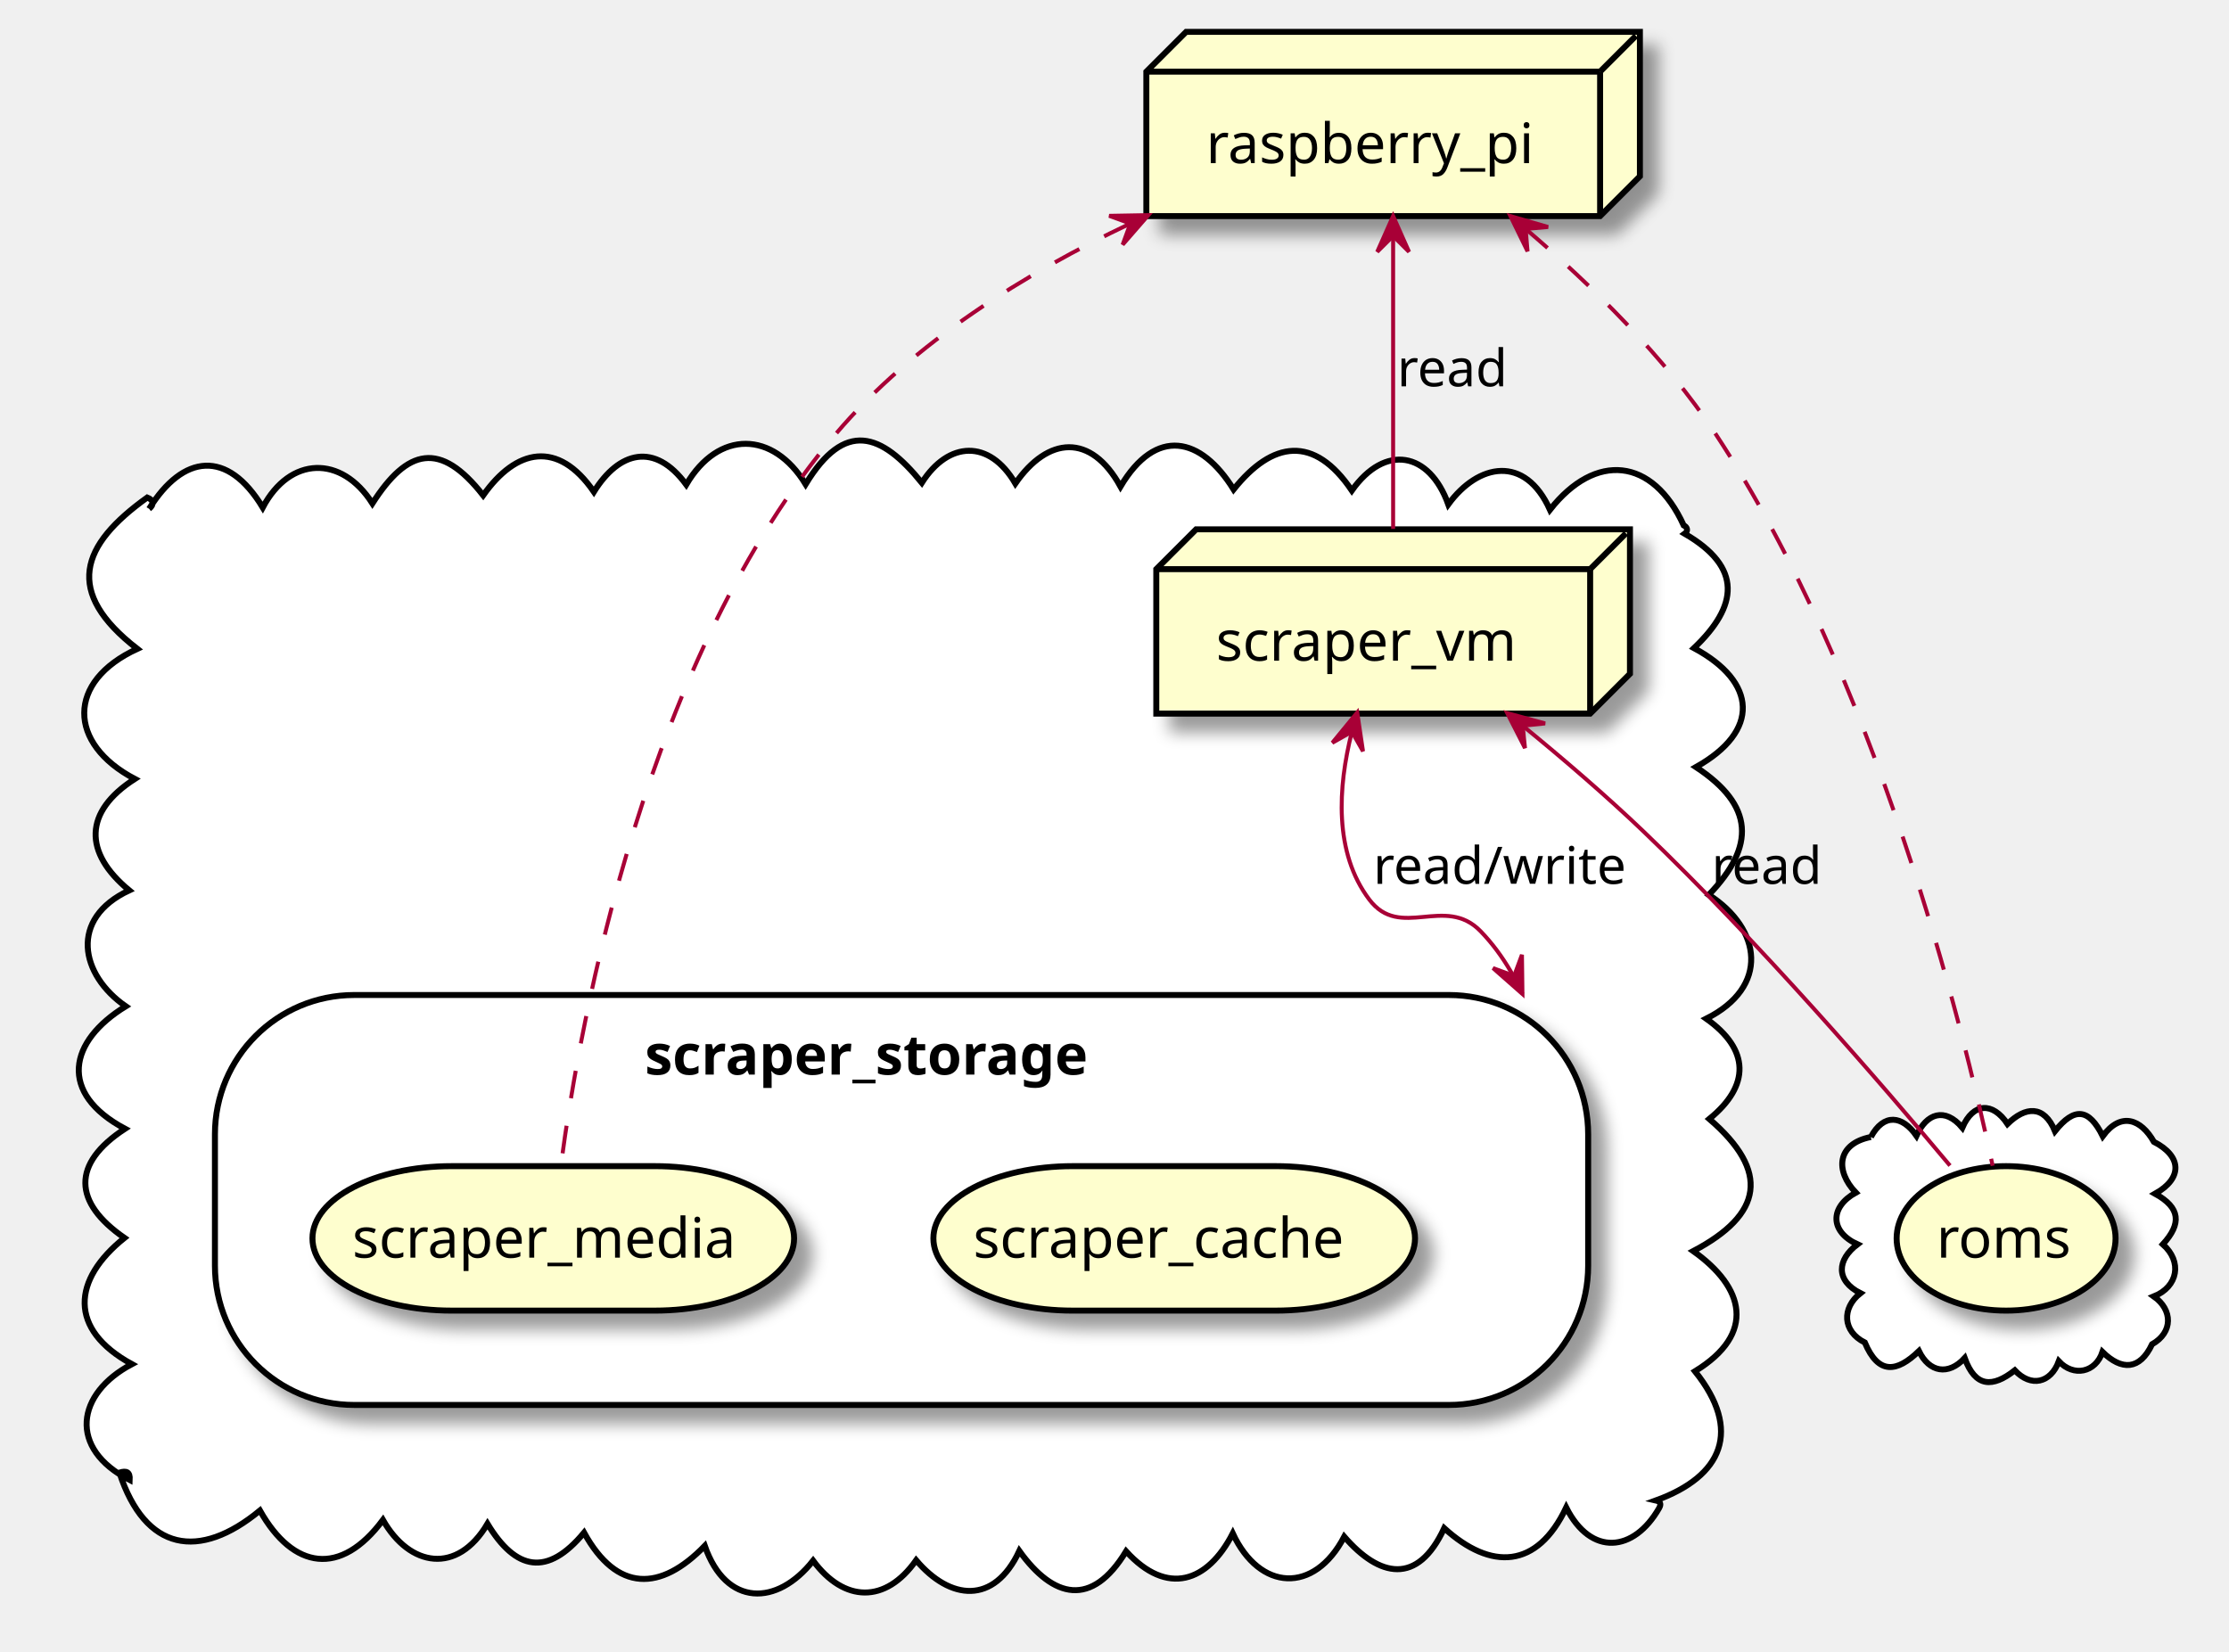
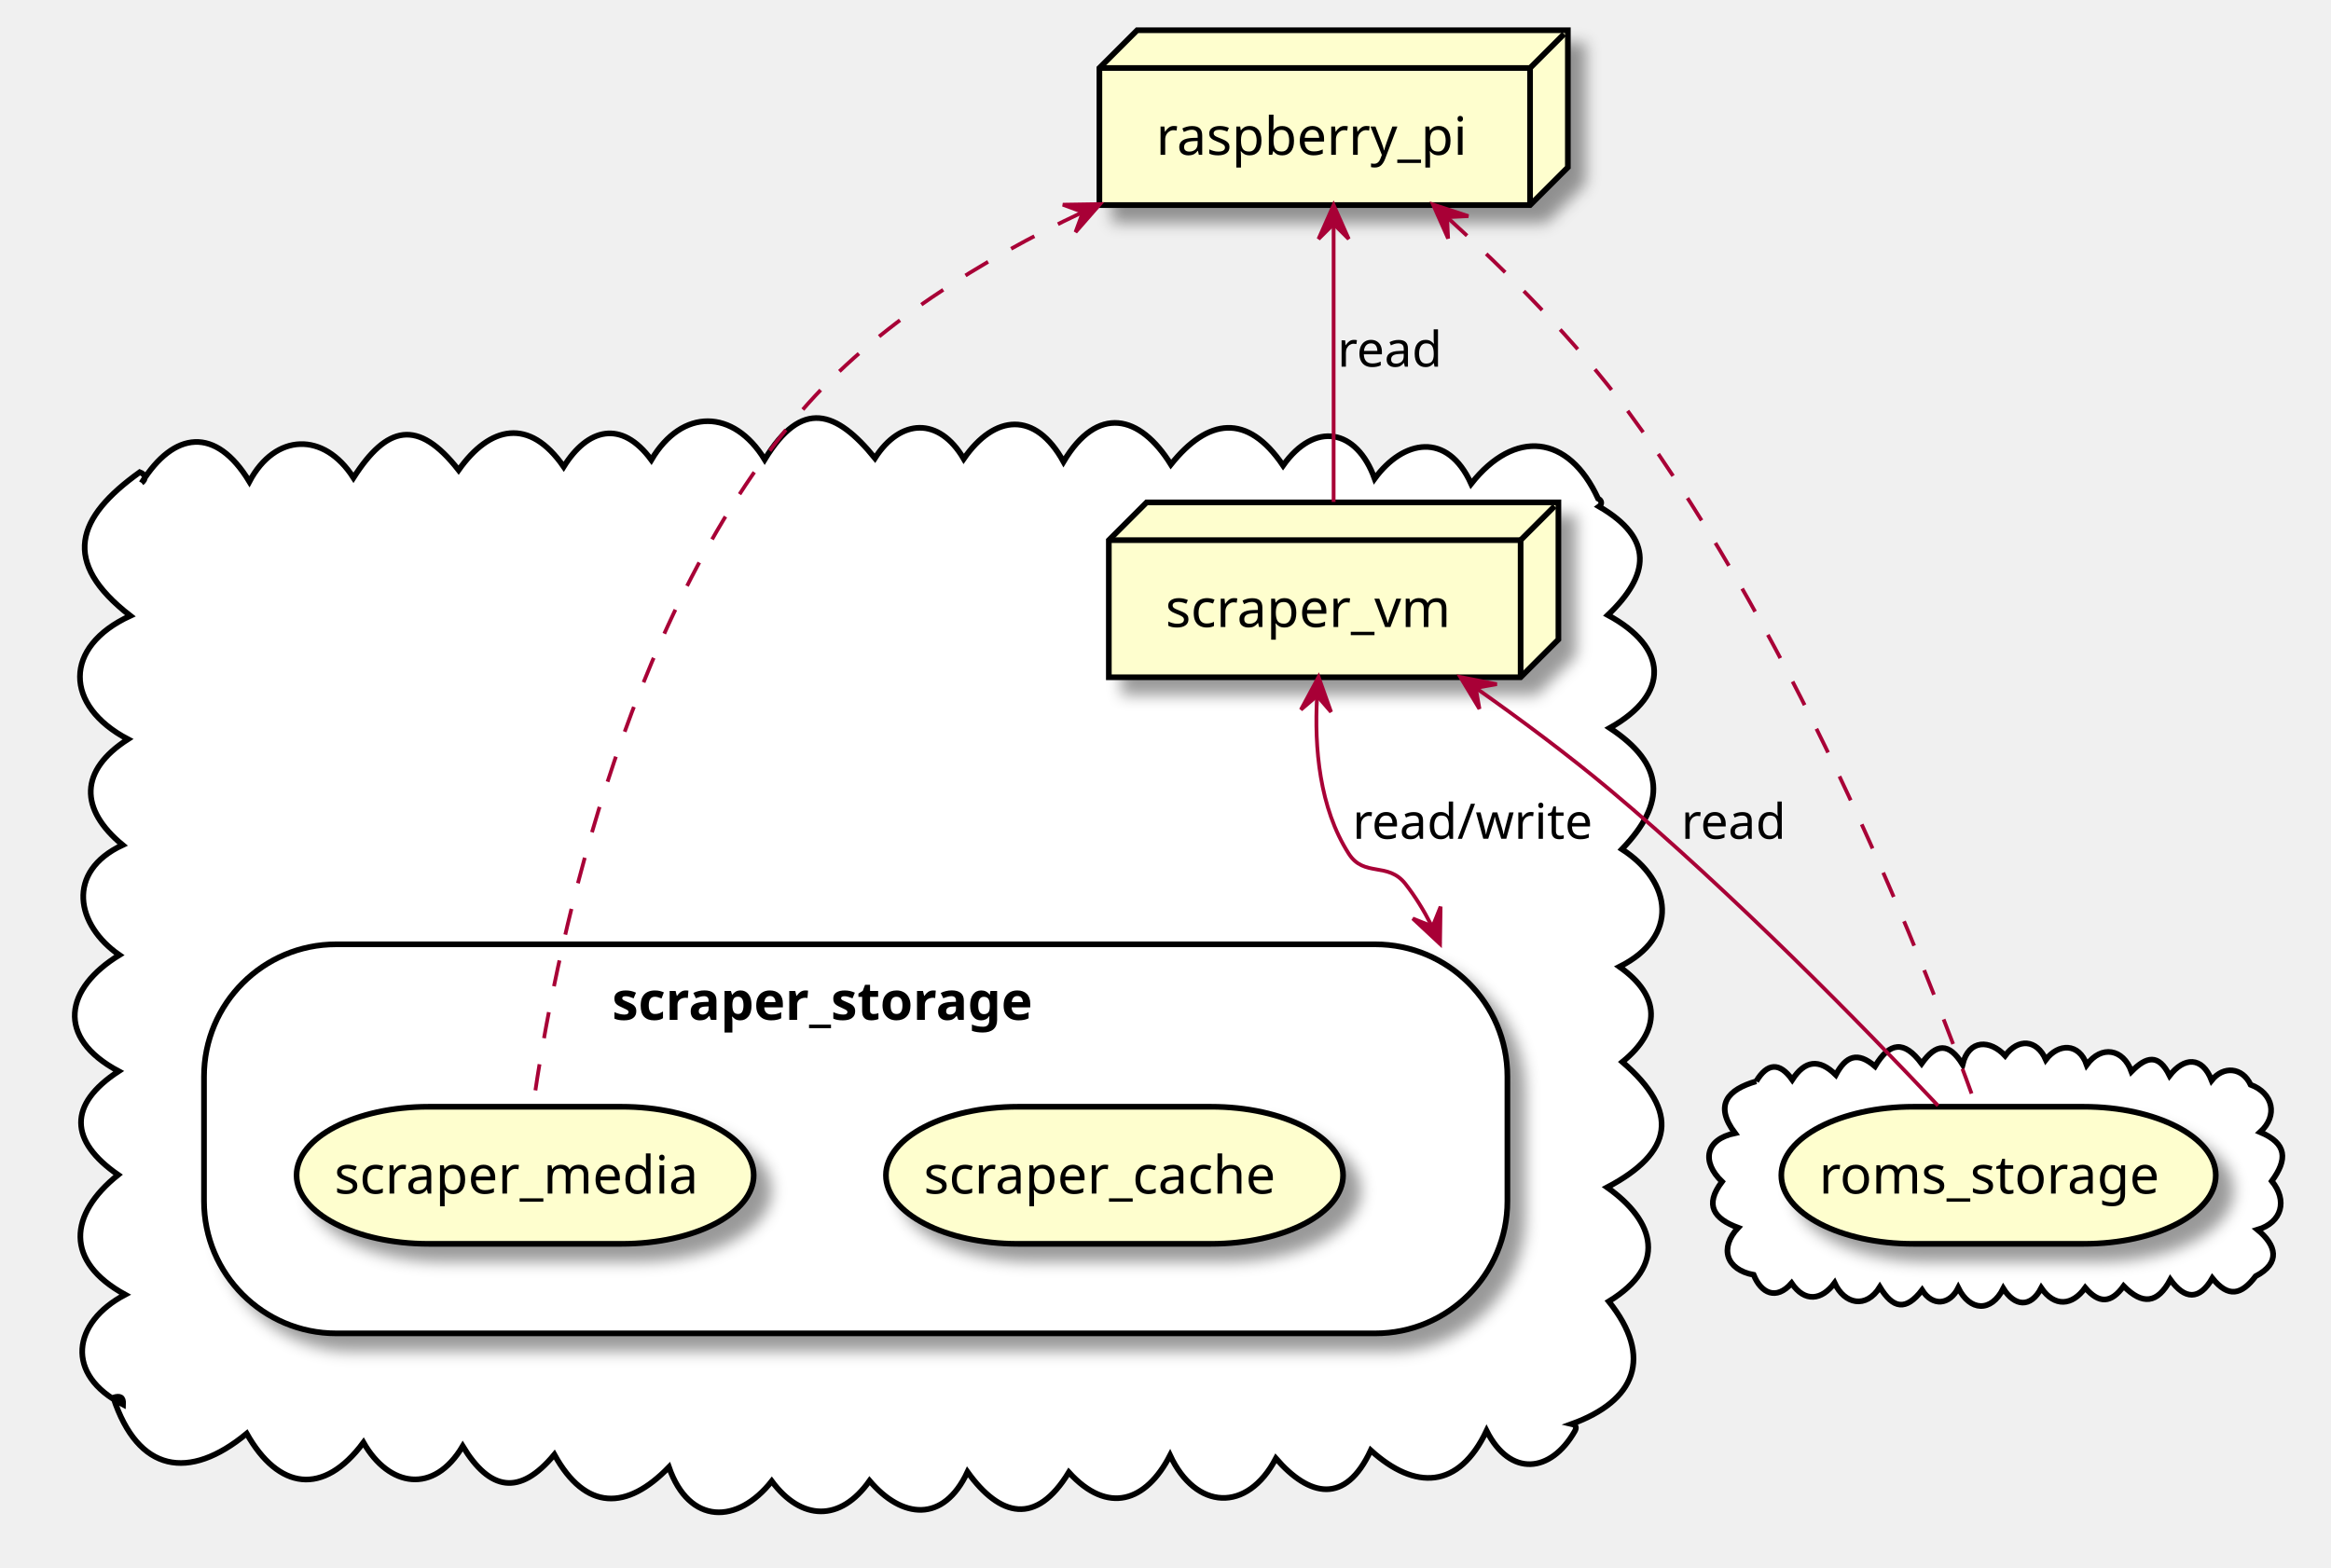
- <svg xmlns="http://www.w3.org/2000/svg" contentScriptType="application/ecmascript" contentStyleType="text/css" height="415px" preserveAspectRatio="none" style="width:560px;height:415px;" version="1.1" viewBox="0 0 560 415" width="560px" zoomAndPan="magnify">
+ <svg xmlns="http://www.w3.org/2000/svg" contentScriptType="application/ecmascript" contentStyleType="text/css" height="415px" preserveAspectRatio="none" style="width:617px;height:415px;" version="1.1" viewBox="0 0 617 415" width="617px" zoomAndPan="magnify">
  <defs>
-     <filter height="300%" id="fzpibhg3uzzz0" width="300%" x="-1" y="-1">
+     <filter height="300%" id="fhae1kj6grnjt" width="300%" x="-1" y="-1">
      <feGaussianBlur result="blurOut" stdDeviation="2.0" />
      <feColorMatrix in="blurOut" result="blurOut2" type="matrix" values="0 0 0 0 0 0 0 0 0 0 0 0 0 0 0 0 0 0 .4 0" />
      <feOffset dx="4.0" dy="4.0" in="blurOut2" result="blurOut3" />
      <feBlend in="SourceGraphic" in2="blurOut3" mode="normal" />
    </filter>
  </defs>
  <g>
    <path d="M37.46,127.842 C46.003,114.085 57.141,112.823 66.011,127.514 C72.843,114.599 85.793,114.273 93.56,126.488 C102.347,112.726 110.59,110.65 121.39,124.456 C129.654,112.74 140.154,110.435 149.207,123.573 C155.489,113.424 164.49,110.97 172.408,121.76 C180.511,107.981 194.213,108.237 202.405,121.661 C212.237,105.485 221.405,108.731 231.595,121.297 C238.281,110.79 248.573,110.304 255.092,121.477 C263.274,109.648 274.063,108.749 281.505,122.249 C290.455,107.179 301.698,109.733 309.927,122.973 C319.667,110.774 330.128,109.207 339.627,123.246 C347.988,111.426 359.097,113.5 363.856,126.73 C371.414,116.387 383.13,114.188 389.404,128.083 C400.864,113.512 415.225,114.964 423,132 C423.952,132.44 424.183,133.425 423.257,134.096 C437.89,142.581 436.663,152.269 425.582,162.835 C441.434,171.365 442.274,183.659 426.087,192.73 C440.685,202.364 441.107,212.539 429.312,224.826 C442.629,233.409 444.599,247.974 428.662,255.947 C439.608,263.692 439.75,272.751 429.43,281.144 C444.765,294.341 442.899,305.135 425.397,314.342 C438.224,323.431 441.335,335.041 425.836,344.542 C437.704,359.352 432.84,370.889 416,377 C417.19,377.269 417.398,377.893 416.825,378.92 C410.471,390.012 399.694,391.103 393.486,378.774 C386.159,394.222 374.577,394.624 362.834,383.958 C356.121,398.435 346.533,396.262 337.721,386.098 C330.12,400.597 316.466,399.761 309.714,385.277 C303.379,397.597 293.215,401.099 282.915,389.77 C274.273,403.985 264.637,401.59 256.09,389.673 C249.726,403.31 238.673,402.06 230.168,392.016 C222.471,402.958 212.065,402.67 204.281,392.12 C195.251,403.593 182.426,403.782 177.063,388.403 C165.911,399.924 154.984,400.068 146.735,385.082 C137.518,396.193 129.59,394.628 122.475,382.853 C114.862,395.727 102.91,393.701 96.205,381.886 C85.602,396.18 73.677,394.389 65.304,379.524 C50.054,392.116 36.505,389.826 30,370 C31.765,369.46 32.712,369.789 32.592,371.866 C17.045,363.931 19.132,350.131 33.134,342.746 C17.07,333.971 18.181,321.513 31.272,311.026 C18.368,302.091 17.924,292.408 31.405,283.602 C14.575,274.623 17.257,261.617 31.599,252.835 C20.172,244.944 17.264,230.805 32.468,223.708 C20.975,214.225 20.985,203.97 33.87,195.707 C16.995,186.828 16.651,171.235 34.499,163.024 C16.019,148.695 20.226,137.01 37,125 C38.558,125.596 38.807,126.776 37.46,127.842 " fill="#FFFFFF" style="stroke: #000000; stroke-width: 1.5;" />
-     <rect fill="#FFFFFF" filter="url(#fzpibhg3uzzz0)" height="103" rx="35" ry="35" style="stroke: #000000; stroke-width: 1.5;" width="345" x="54" y="250" />
+     <rect fill="#FFFFFF" filter="url(#fhae1kj6grnjt)" height="103" rx="35" ry="35" style="stroke: #000000; stroke-width: 1.5;" width="345" x="54" y="250" />
    <text fill="#000000" font-family="sans-serif" font-size="14" font-weight="bold" lengthAdjust="spacingAndGlyphs" textLength="129" x="162" y="269.995">scraper_storage</text>
-     <path d="M470.02,285.678 C473.272,279.649 477.916,280.252 481.477,285.359 C484.004,279.761 488.57,278.096 493.002,283.332 C495.752,277.018 500.612,276.8 504.349,282.392 C508.808,278.052 513.497,277.511 516.282,284.202 C521.16,278.119 524.78,278.447 528.283,285.461 C532.847,279.28 537.883,281.174 541.128,286.886 C548.145,290.471 548.44,296.012 541.438,299.931 C547.806,303.441 548.141,307.429 543.381,312.64 C548.328,317 547.205,323.281 541.119,325.735 C545.878,329.1 545.977,334.767 540.669,337.756 C537.589,344.284 533.033,344.393 528.215,339.681 C526.455,344.907 520.97,345.999 517.242,342.029 C515.195,347.513 510.25,348.656 506.183,344.3 C500.62,348.686 496.276,348.631 493.596,341.223 C489.481,345.673 484.712,344.827 482.1,339.463 C476.533,344.83 471.931,345.467 468.505,337.311 C462.888,334.502 462.667,328.651 467.398,324.918 C461.096,321.721 461.521,316.523 466.659,312.639 C459.675,309.446 459.692,303.276 466.24,299.648 C461.021,294.2 461.433,287.39 470.02,285.678 " fill="#FFFFFF" style="stroke: #000000; stroke-width: 1.5;" />
-     <polygon fill="#FEFECE" filter="url(#fzpibhg3uzzz0)" points="290.5,143,300.5,133,409.5,133,409.5,169.297,399.5,179.297,290.5,179.297,290.5,143" style="stroke: #000000; stroke-width: 1.5;" />
-     <line style="stroke: #000000; stroke-width: 1.5;" x1="399.5" x2="408.5" y1="143" y2="134" />
-     <line style="stroke: #000000; stroke-width: 1.5;" x1="290.5" x2="399.5" y1="143" y2="143" />
-     <line style="stroke: #000000; stroke-width: 1.5;" x1="399.5" x2="399.5" y1="143" y2="179.297" />
-     <text fill="#000000" font-family="sans-serif" font-size="14" lengthAdjust="spacingAndGlyphs" textLength="79" x="305.5" y="165.995">scraper_vm</text>
-     <rect fill="#FEFECE" filter="url(#fzpibhg3uzzz0)" height="36.297" rx="35" ry="35" style="stroke: #000000; stroke-width: 1.5;" width="121" x="234.5" y="293" />
+     <path d="M464.864,286.268 C467.792,281.389 471.053,281.135 474.397,285.855 C477.746,280.702 481.512,280.204 485.929,284.561 C488.607,279.547 491.67,278.314 496.31,282.296 C500.175,275.829 504.029,275.372 508.642,281.569 C512.5,276.146 515.861,275.953 519.487,281.794 C521.165,275.042 526.811,275.267 530.741,279.485 C534.15,274.853 539.103,275.091 541.516,280.549 C544.837,276.177 550.299,276.033 552.336,281.906 C556.212,276.623 562.012,277.641 564.177,283.693 C568.144,279.67 571.366,278.885 574.279,284.769 C578.076,279.873 582.889,279.562 585.407,286.023 C588.521,282.093 593.557,282.557 595.721,287.17 C601.668,289.382 603.056,295.348 598.243,299.721 C605.427,302.741 605.511,306.96 601.327,312.685 C605.526,317.767 604.061,323.615 597.554,325.56 C602.462,329.605 603.84,334.311 597.046,337.873 C593.274,342.845 589.822,343.637 585.594,338.384 C582.166,344.308 578.291,344.08 574.475,338.767 C571.07,345.161 567.09,345.523 562.108,340.471 C558.835,345.05 555.607,345.237 551.945,340.915 C548.508,345.734 543.8,346.074 540.314,340.971 C537.496,346.393 533.223,345.853 530.265,341.11 C527.022,347.537 521.406,347.128 518.337,340.946 C516.088,345.448 511.568,345.995 508.769,341.533 C504.467,347.119 501.069,346.479 497.583,340.728 C493.964,346.575 488.191,345.28 485.606,339.649 C482.188,344.267 477.695,344.849 474.226,339.708 C470.162,344.338 466.151,342.383 464.181,337.497 C456.942,336.163 455.014,330.419 460.065,325.028 C453.695,322.646 451.034,319.107 455.81,312.836 C450.341,307.605 451.316,301.642 459.245,299.996 C453.593,292.459 457.394,288.435 464.864,286.268 " fill="#FFFFFF" style="stroke: #000000; stroke-width: 1.5;" />
+     <polygon fill="#FEFECE" filter="url(#fhae1kj6grnjt)" points="293.5,143,303.5,133,412.5,133,412.5,169.297,402.5,179.297,293.5,179.297,293.5,143" style="stroke: #000000; stroke-width: 1.5;" />
+     <line style="stroke: #000000; stroke-width: 1.5;" x1="402.5" x2="411.5" y1="143" y2="134" />
+     <line style="stroke: #000000; stroke-width: 1.5;" x1="293.5" x2="402.5" y1="143" y2="143" />
+     <line style="stroke: #000000; stroke-width: 1.5;" x1="402.5" x2="402.5" y1="143" y2="179.297" />
+     <text fill="#000000" font-family="sans-serif" font-size="14" lengthAdjust="spacingAndGlyphs" textLength="79" x="308.5" y="165.995">scraper_vm</text>
+     <rect fill="#FEFECE" filter="url(#fhae1kj6grnjt)" height="36.297" rx="35" ry="35" style="stroke: #000000; stroke-width: 1.5;" width="121" x="234.5" y="293" />
    <text fill="#000000" font-family="sans-serif" font-size="14" lengthAdjust="spacingAndGlyphs" textLength="101" x="244.5" y="315.995">scraper_cache</text>
-     <rect fill="#FEFECE" filter="url(#fzpibhg3uzzz0)" height="36.297" rx="35" ry="35" style="stroke: #000000; stroke-width: 1.5;" width="121" x="78.5" y="293" />
+     <rect fill="#FEFECE" filter="url(#fhae1kj6grnjt)" height="36.297" rx="35" ry="35" style="stroke: #000000; stroke-width: 1.5;" width="121" x="78.5" y="293" />
    <text fill="#000000" font-family="sans-serif" font-size="14" lengthAdjust="spacingAndGlyphs" textLength="101" x="88.5" y="315.995">scraper_media</text>
-     <rect fill="#FEFECE" filter="url(#fzpibhg3uzzz0)" height="36.297" rx="35" ry="35" style="stroke: #000000; stroke-width: 1.5;" width="55" x="476.5" y="293" />
-     <text fill="#000000" font-family="sans-serif" font-size="14" lengthAdjust="spacingAndGlyphs" textLength="35" x="486.5" y="315.995">roms</text>
-     <polygon fill="#FEFECE" filter="url(#fzpibhg3uzzz0)" points="288,18,298,8,412,8,412,44.297,402,54.297,288,54.297,288,18" style="stroke: #000000; stroke-width: 1.5;" />
-     <line style="stroke: #000000; stroke-width: 1.5;" x1="402" x2="411" y1="18" y2="9" />
-     <line style="stroke: #000000; stroke-width: 1.5;" x1="288" x2="402" y1="18" y2="18" />
-     <line style="stroke: #000000; stroke-width: 1.5;" x1="402" x2="402" y1="18" y2="54.297" />
-     <text fill="#000000" font-family="sans-serif" font-size="14" lengthAdjust="spacingAndGlyphs" textLength="84" x="303" y="40.995">raspberry_pi</text>
-     <path d="M350,59.423 C350,81.561 350,112.308 350,132.891 " fill="none" id="raspberry_pi&lt;-scraper_vm" style="stroke: #A80036; stroke-width: 1.0;" />
-     <polygon fill="#A80036" points="350,54.274,346,63.274,350,59.274,354,63.274,350,54.274" style="stroke: #A80036; stroke-width: 1.0;" />
-     <text fill="#000000" font-family="sans-serif" font-size="13" lengthAdjust="spacingAndGlyphs" textLength="29" x="351" y="97.067">read</text>
-     <path d="M339.604,183.991 C336.129,197.828 335.1,214.201 344,226 C351.794,236.333 363.002,224.697 372,234 C374.931,237.03 377.431,240.441 379.561,244.096 C380.626,245.924 381.599,247.812 382.487,249.745 " fill="none" id="scraper_vm-scraper_storage" style="stroke: #A80036; stroke-width: 1.0;" />
-     <polygon fill="#A80036" points="382.487,249.745,382.364,239.897,380.399,245.201,375.095,243.237,382.487,249.745" style="stroke: #A80036; stroke-width: 1.0;" />
-     <polygon fill="#A80036" points="340.982,179.021,334.723,186.625,339.646,183.839,342.433,188.762,340.982,179.021" style="stroke: #A80036; stroke-width: 1.0;" />
-     <text fill="#000000" font-family="sans-serif" font-size="13" lengthAdjust="spacingAndGlyphs" textLength="63" x="345" y="222.067">read/write</text>
-     <path d="M382.611,182.385 C392.626,190.582 403.505,199.908 413,209 C441.98,236.751 472.6,272.184 489.902,292.859 " fill="none" id="scraper_vm&lt;-roms" style="stroke: #A80036; stroke-width: 1.0;" />
-     <polygon fill="#A80036" points="378.673,179.183,383.131,187.965,382.552,182.338,388.179,181.759,378.673,179.183" style="stroke: #A80036; stroke-width: 1.0;" />
-     <text fill="#000000" font-family="sans-serif" font-size="13" lengthAdjust="spacingAndGlyphs" textLength="29" x="430" y="222.067">read</text>
-     <path d="M283.69,56.297 C257.711,68.652 229.517,86.004 210,109 C162.344,165.15 145.875,255.461 140.904,292.894 " fill="none" id="raspberry_pi&lt;-scraper_media" style="stroke: #A80036; stroke-width: 1.0; stroke-dasharray: 7.0,7.0;" />
-     <polygon fill="#A80036" points="288.513,54.049,278.666,54.227,283.981,56.162,282.046,61.478,288.513,54.049" style="stroke: #A80036; stroke-width: 1.0;" />
-     <path d="M383.51,57.697 C399.641,71.47 418.207,89.582 431,109 C471.339,170.23 492.885,256.617 500.626,292.901 " fill="none" id="raspberry_pi&lt;-roms" style="stroke: #A80036; stroke-width: 1.0; stroke-dasharray: 7.0,7.0;" />
-     <polygon fill="#A80036" points="379.466,54.29,383.772,63.148,383.29,57.511,388.926,57.029,379.466,54.29" style="stroke: #A80036; stroke-width: 1.0;" />
+     <rect fill="#FEFECE" filter="url(#fhae1kj6grnjt)" height="36.297" rx="35" ry="35" style="stroke: #000000; stroke-width: 1.5;" width="115" x="471.5" y="293" />
+     <text fill="#000000" font-family="sans-serif" font-size="14" lengthAdjust="spacingAndGlyphs" textLength="95" x="481.5" y="315.995">roms_storage</text>
+     <polygon fill="#FEFECE" filter="url(#fhae1kj6grnjt)" points="291,18,301,8,415,8,415,44.297,405,54.297,291,54.297,291,18" style="stroke: #000000; stroke-width: 1.5;" />
+     <line style="stroke: #000000; stroke-width: 1.5;" x1="405" x2="414" y1="18" y2="9" />
+     <line style="stroke: #000000; stroke-width: 1.5;" x1="291" x2="405" y1="18" y2="18" />
+     <line style="stroke: #000000; stroke-width: 1.5;" x1="405" x2="405" y1="18" y2="54.297" />
+     <text fill="#000000" font-family="sans-serif" font-size="14" lengthAdjust="spacingAndGlyphs" textLength="84" x="306" y="40.995">raspberry_pi</text>
+     <path d="M353,59.423 C353,81.561 353,112.308 353,132.891 " fill="none" id="raspberry_pi&lt;-scraper_vm" style="stroke: #A80036; stroke-width: 1.0;" />
+     <polygon fill="#A80036" points="353,54.274,349,63.274,353,59.274,357,63.274,353,54.274" style="stroke: #A80036; stroke-width: 1.0;" />
+     <text fill="#000000" font-family="sans-serif" font-size="13" lengthAdjust="spacingAndGlyphs" textLength="29" x="354" y="97.067">read</text>
+     <path d="M348.616,184.441 C347.872,197.937 349.233,213.866 357,226 C361.073,232.364 367.35,228.045 372,234 C374.595,237.323 376.839,240.956 378.781,244.775 C379.267,245.73 379.733,246.696 380.181,247.672 C380.406,248.16 380.625,248.65 380.84,249.143 C380.948,249.389 381.054,249.636 381.16,249.883 " fill="none" id="scraper_vm-scraper_storage" style="stroke: #A80036; stroke-width: 1.0;" />
+     <polygon fill="#A80036" points="381.16,249.883,381.313,240.036,379.2,245.283,373.953,243.17,381.16,249.883" style="stroke: #A80036; stroke-width: 1.0;" />
+     <polygon fill="#A80036" points="349.014,179.21,344.344,187.881,348.635,184.196,352.321,188.487,349.014,179.21" style="stroke: #A80036; stroke-width: 1.0;" />
+     <text fill="#000000" font-family="sans-serif" font-size="13" lengthAdjust="spacingAndGlyphs" textLength="63" x="358" y="222.067">read/write</text>
+     <path d="M390.746,182.196 C402.341,190.38 414.951,199.745 426,209 C458.638,236.339 493.35,271.907 512.988,292.719 " fill="none" id="scraper_vm&lt;-roms_storage" style="stroke: #A80036; stroke-width: 1.0;" />
+     <polygon fill="#A80036" points="386.525,179.237,391.599,187.678,390.619,182.107,396.191,181.128,386.525,179.237" style="stroke: #A80036; stroke-width: 1.0;" />
+     <text fill="#000000" font-family="sans-serif" font-size="13" lengthAdjust="spacingAndGlyphs" textLength="29" x="445" y="222.067">read</text>
+     <path d="M286.32,56.288 C260.171,68.641 231.76,85.994 212,109 C163.861,165.045 146.452,255.414 141.086,292.879 " fill="none" id="raspberry_pi&lt;-scraper_media" style="stroke: #A80036; stroke-width: 1.0; stroke-dasharray: 7.0,7.0;" />
+     <polygon fill="#A80036" points="291.173,54.039,281.325,54.192,286.636,56.14,284.688,61.451,291.173,54.039" style="stroke: #A80036; stroke-width: 1.0;" />
+     <path d="M383.18,57.64 C398.672,71.773 417.148,90.227 431,109 C476.524,170.697 510.134,256.83 523.118,292.974 " fill="none" id="raspberry_pi&lt;-roms_storage" style="stroke: #A80036; stroke-width: 1.0; stroke-dasharray: 7.0,7.0;" />
+     <polygon fill="#A80036" points="379.31,54.142,383.305,63.144,383.02,57.495,388.669,57.209,379.31,54.142" style="stroke: #A80036; stroke-width: 1.0;" />
  </g>
</svg>
